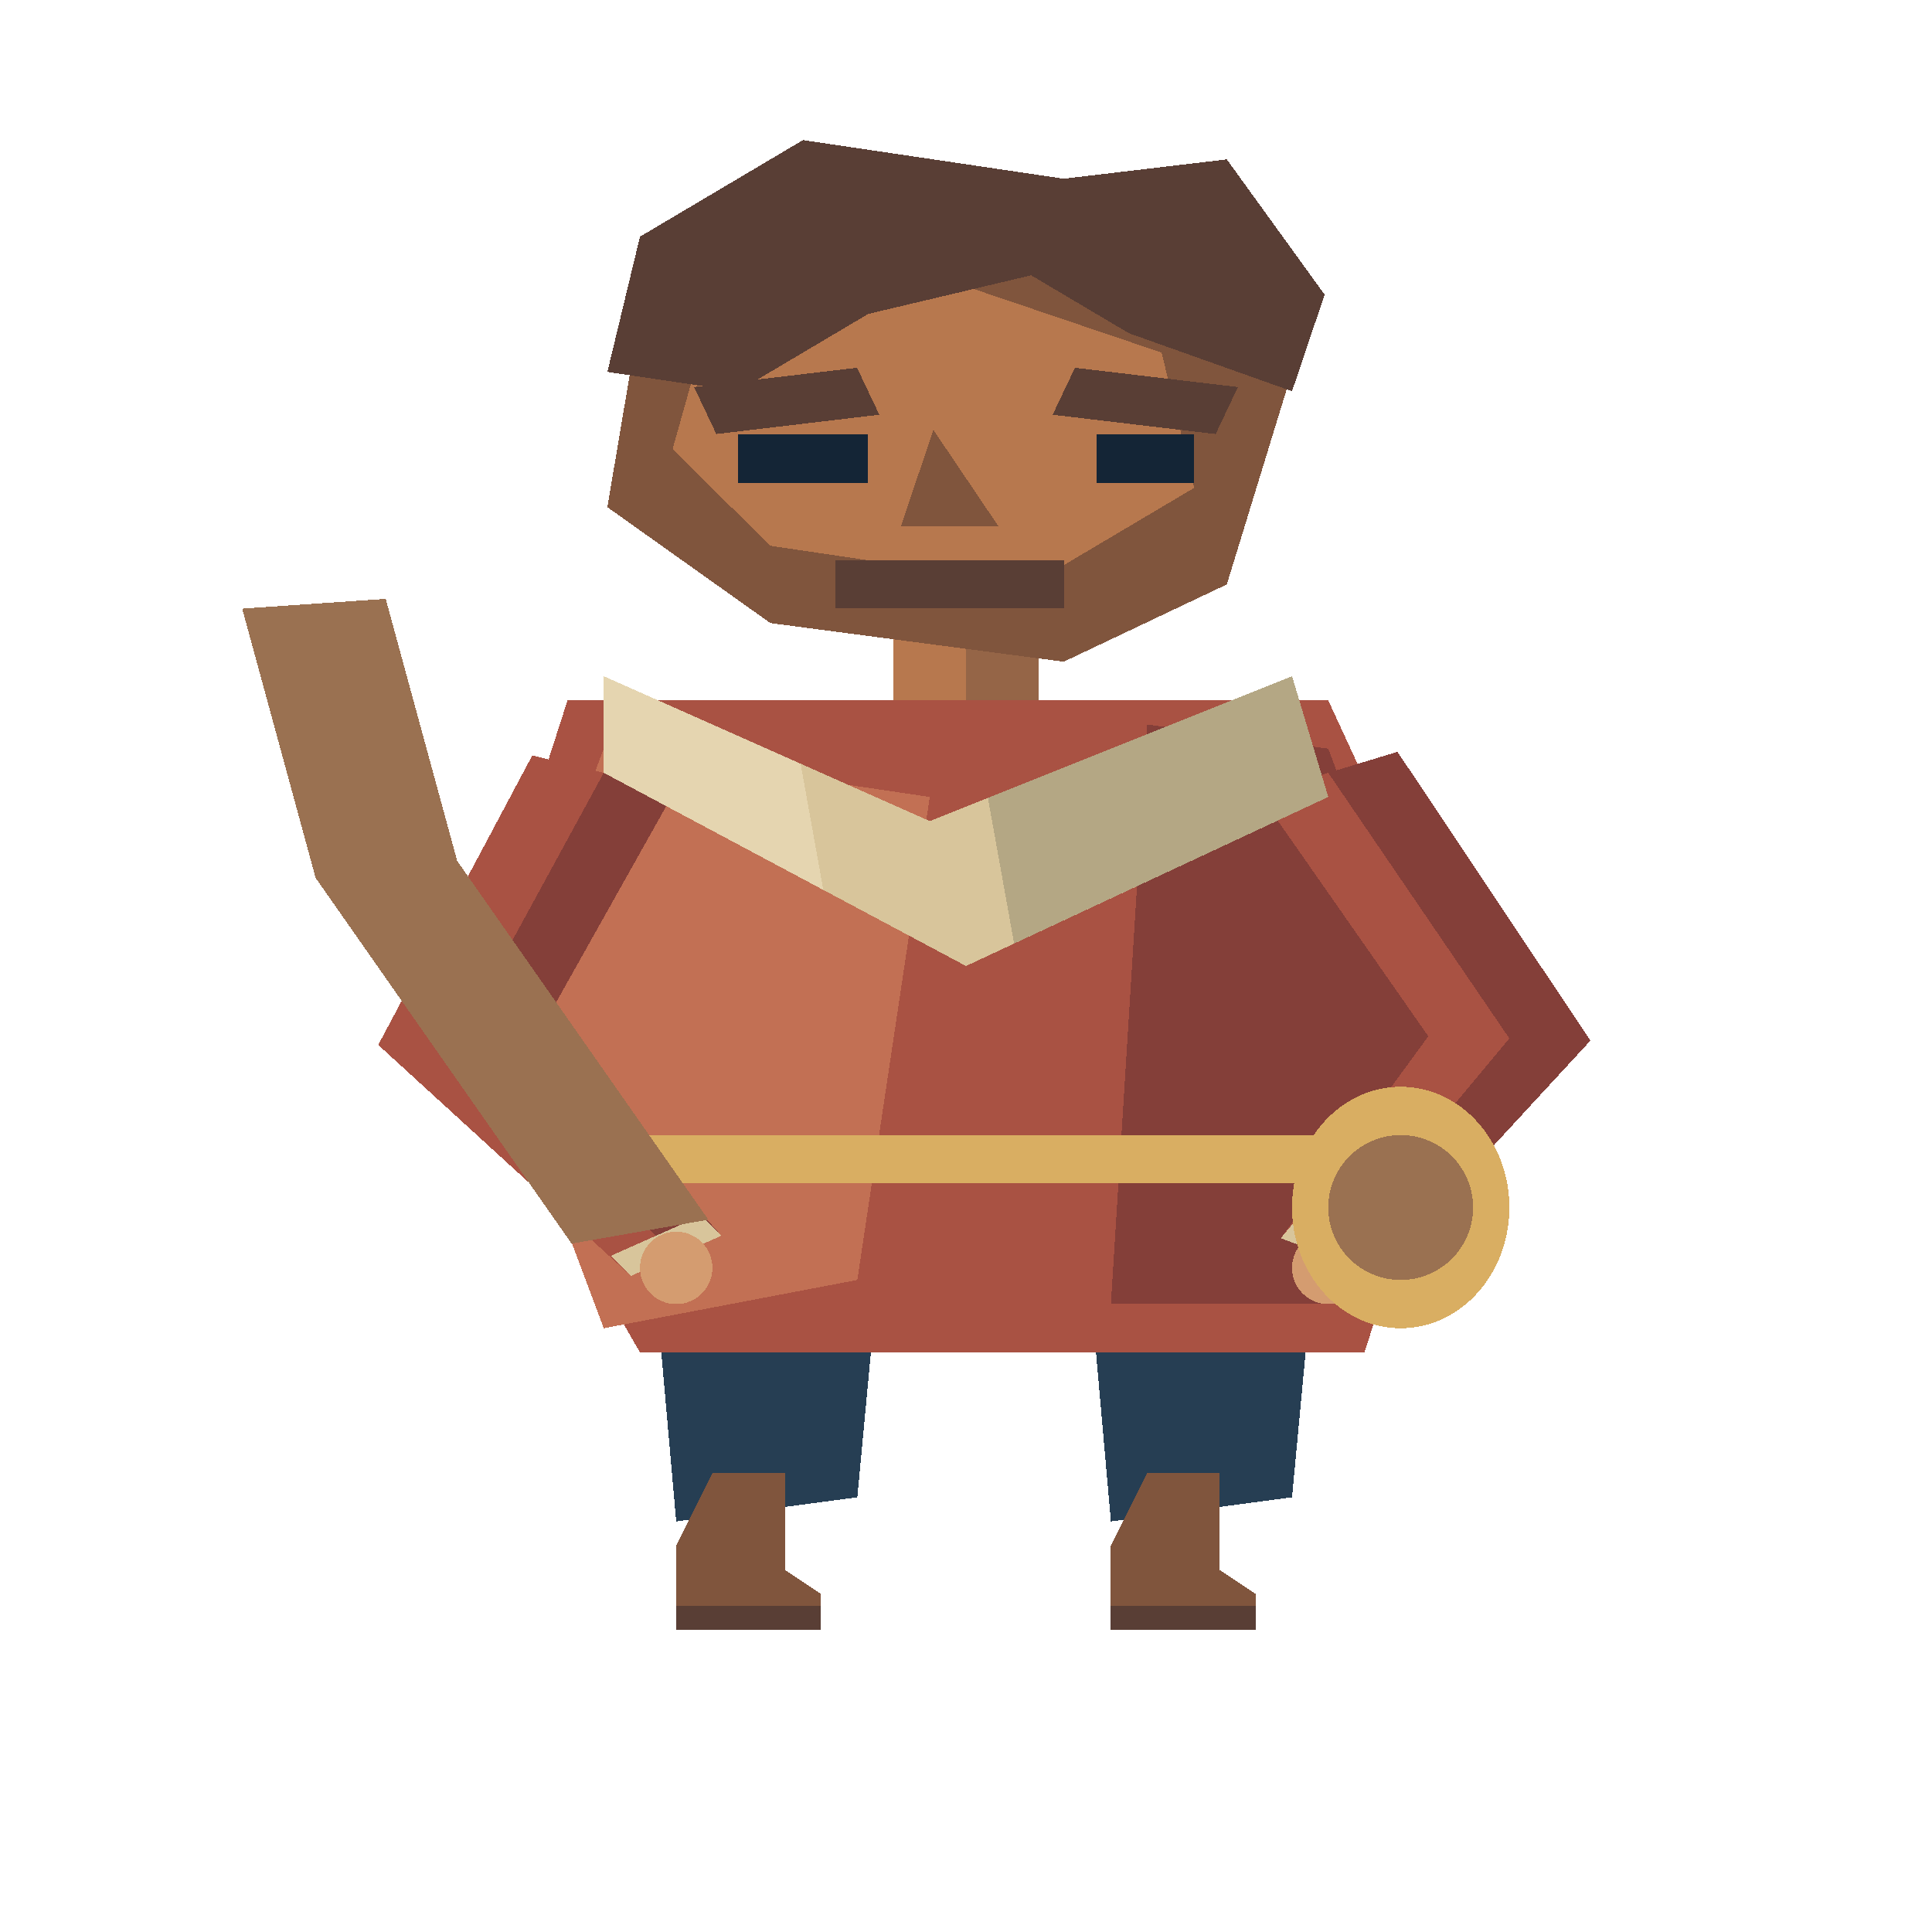
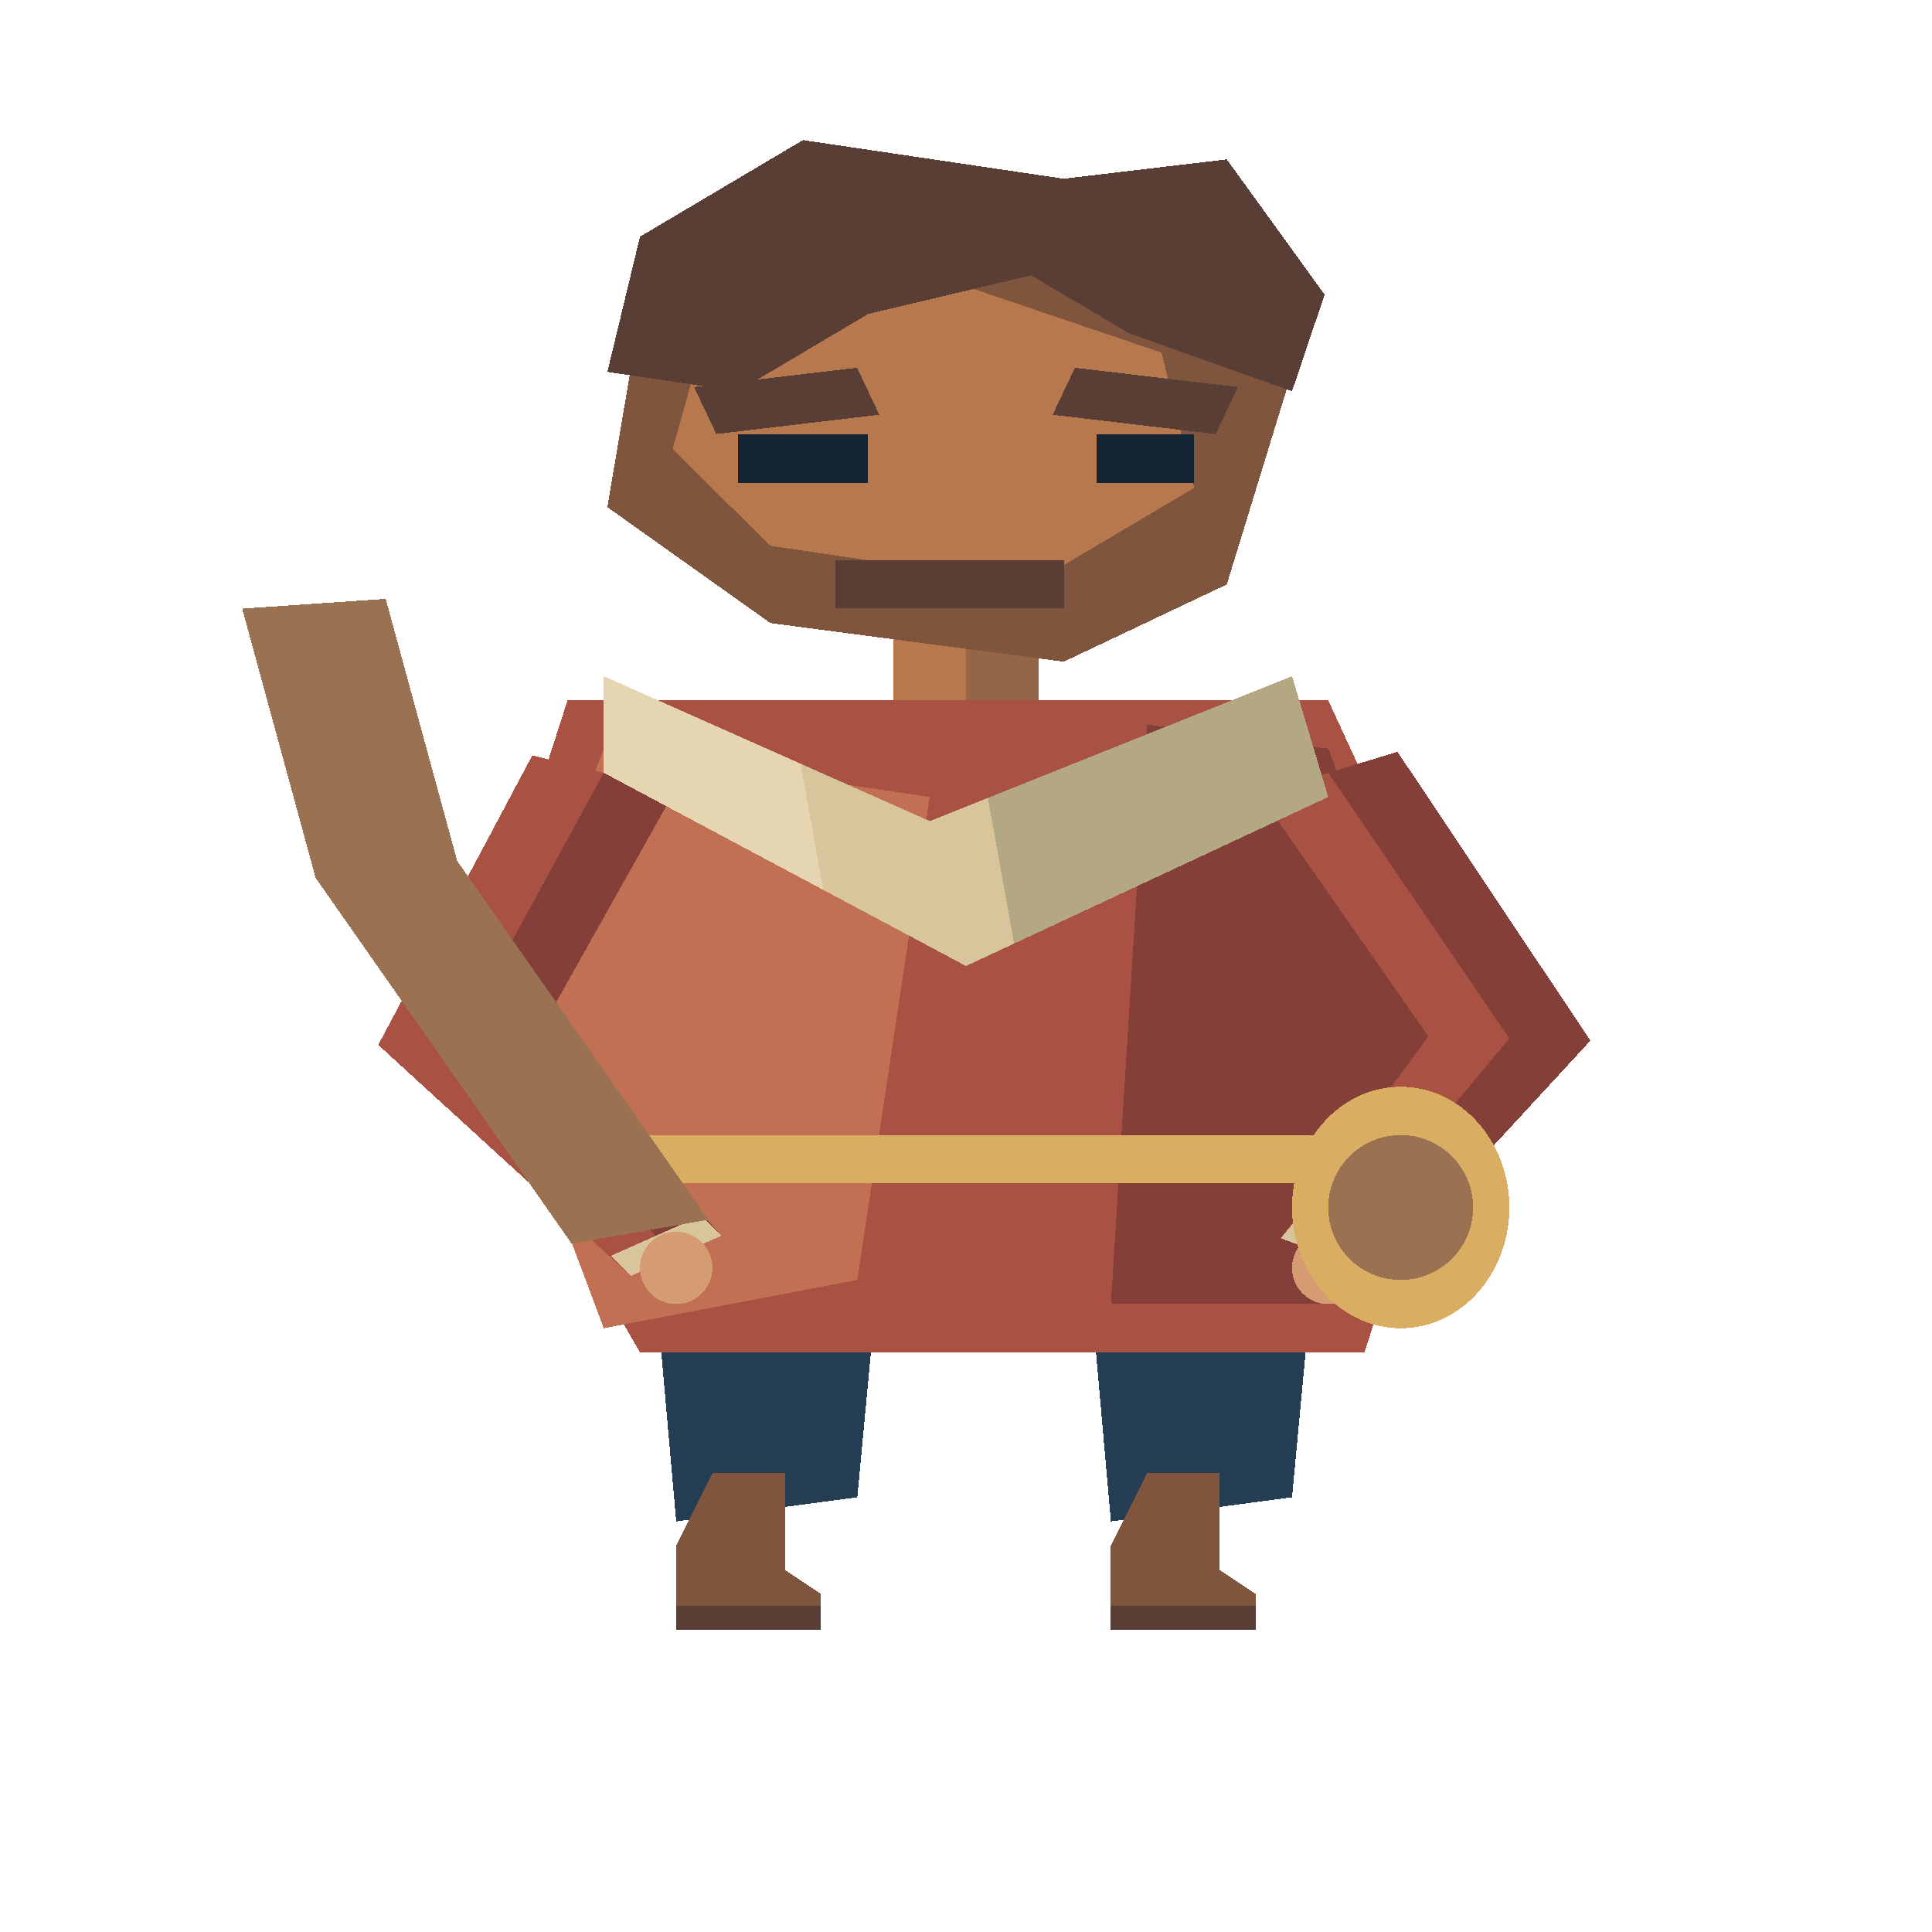
<svg xmlns="http://www.w3.org/2000/svg" width="80" height="80" viewBox="0 0 40 80" preserveAspectRatio="none" shape-rendering="crispEdges">
  <polygon points="18.5,21 21.5,21 21.5,31 18.5,31" fill="#b7784e" />
  <polygon points="20.0,21 21.5,21 21.5,31 20.0,31" fill="#956547" />
  <polygon points="13.25,46 18.5,46 17.75,62 14.0,63" fill="#263e53" />
  <polygon points="14.75,61 16.25,61 16.25,65 17.0,66 17.0,67 14.0,67 14.0,64" fill="#80553d" />
  <polyline points="14.0,67 17.0,67" fill="none" stroke="#593e35" stroke-width="1" />
  <polygon points="22.25,46 27.5,46 26.75,62 23.0,63" fill="#263e53" />
  <polygon points="23.75,61 25.25,61 25.25,65 26.0,66 26.0,67 23.0,67 23.0,64" fill="#80553d" />
  <polyline points="23.0,67 26.0,67" fill="none" stroke="#593e35" stroke-width="1" />
  <polygon points="11.75,29 27.5,29 30.5,42 28.25,56 13.25,56 9.5,43" fill="#a95243" />
  <polygon points="12.5,31 19.25,33 17.75,53 12.5,55 10.25,43" fill="#c27054" />
  <polygon points="23.75,30 27.5,31 29.75,43 27.5,54 23.0,54" fill="#843f39" />
  <polygon points="11.02,31.282 7.831,43.267 13.064,52.832 14.936,51.168 11.169,42.733 13.98,32.718" fill="#a95243" />
  <polygon points="12.5,32 9.5,43 14.0,52 14.936,51.168 11.169,42.733 13.98,32.718" fill="#843f39" />
  <polygon points="12.648,52.0 13.064,52.832 14.936,51.168 14.52,50.336" fill="#d8c59b" />
  <ellipse cx="14.0" cy="52.5" rx="0.75" ry="1.5" fill="#d49c70" />
  <polygon points="26.066,32.869 29.572,42.91 26.517,51.272 28.483,52.728 32.928,43.09 28.934,31.131" fill="#a95243" />
  <polygon points="27.5,32 31.25,43 27.5,52 28.483,52.728 32.928,43.09 28.934,31.131" fill="#843f39" />
  <polygon points="26.881,50.397 26.517,51.272 28.483,52.728 28.848,51.854" fill="#d8c59b" />
  <ellipse cx="27.5" cy="52.5" rx="0.75" ry="1.5" fill="#d49c70" />
  <polygon points="12.5,28 19.25,34 26.75,28 27.5,33 20.0,40 12.5,32" fill="#d8c59b" />
  <polygon points="20.453,33.037 26.75,28 27.5,33 20.996,39.07" fill="#b4a784" />
  <polygon points="12.5,28 16.576,31.623 17.046,36.85 12.5,32" fill="#e5d5b0" />
  <polyline points="13.25,48 27.5,48" fill="none" stroke="#d9ae62" stroke-width="2" />
  <polygon points="13.25,13.0 17.3,8.2 24.05,9.0 26.75,15.4 25.4,24.2 22.025,27.4 15.95,25.8 12.575,21.0" fill="#80553d" />
  <polygon points="14.6,13.8 19.325,11.4 24.05,14.6 24.725,20.2 21.35,24.2 15.95,22.6 13.925,18.6" fill="#b7784e" />
  <polygon points="12.575,15.4 13.25,9.8 16.625,5.8 22.025,7.4 25.4,6.6 27.425,12.2 26.75,16.2 23.375,13.8 21.35,11.4 17.975,13.0 15.275,16.2" fill="#593e35" />
  <polyline points="14.6,17.0 17.975,16.2" fill="none" stroke="#593e35" stroke-width="2" />
  <polyline points="22.025,16.2 25.4,17.0" fill="none" stroke="#593e35" stroke-width="2" />
  <polyline points="15.275,19 17.975,19" fill="none" stroke="#142536" stroke-width="2" />
  <polyline points="22.7,19 24.725,19" fill="none" stroke="#142536" stroke-width="2" />
-   <polygon points="19.325,17.8 18.65,21.8 20.675,21.8" fill="#80553d" />
  <polyline points="17.3,24.2 22.025,24.2" fill="none" stroke="#593e35" stroke-width="2" />
  <polyline points="13.25,51 8.0,36 6.5,25" fill="none" stroke="#9a7151" stroke-width="3" />
  <ellipse cx="29.0" cy="50.0" rx="2.25" ry="5.0" fill="#d9ae62" />
  <ellipse cx="29.0" cy="50.0" rx="1.5" ry="3.0" fill="#9a7151" />
</svg>
